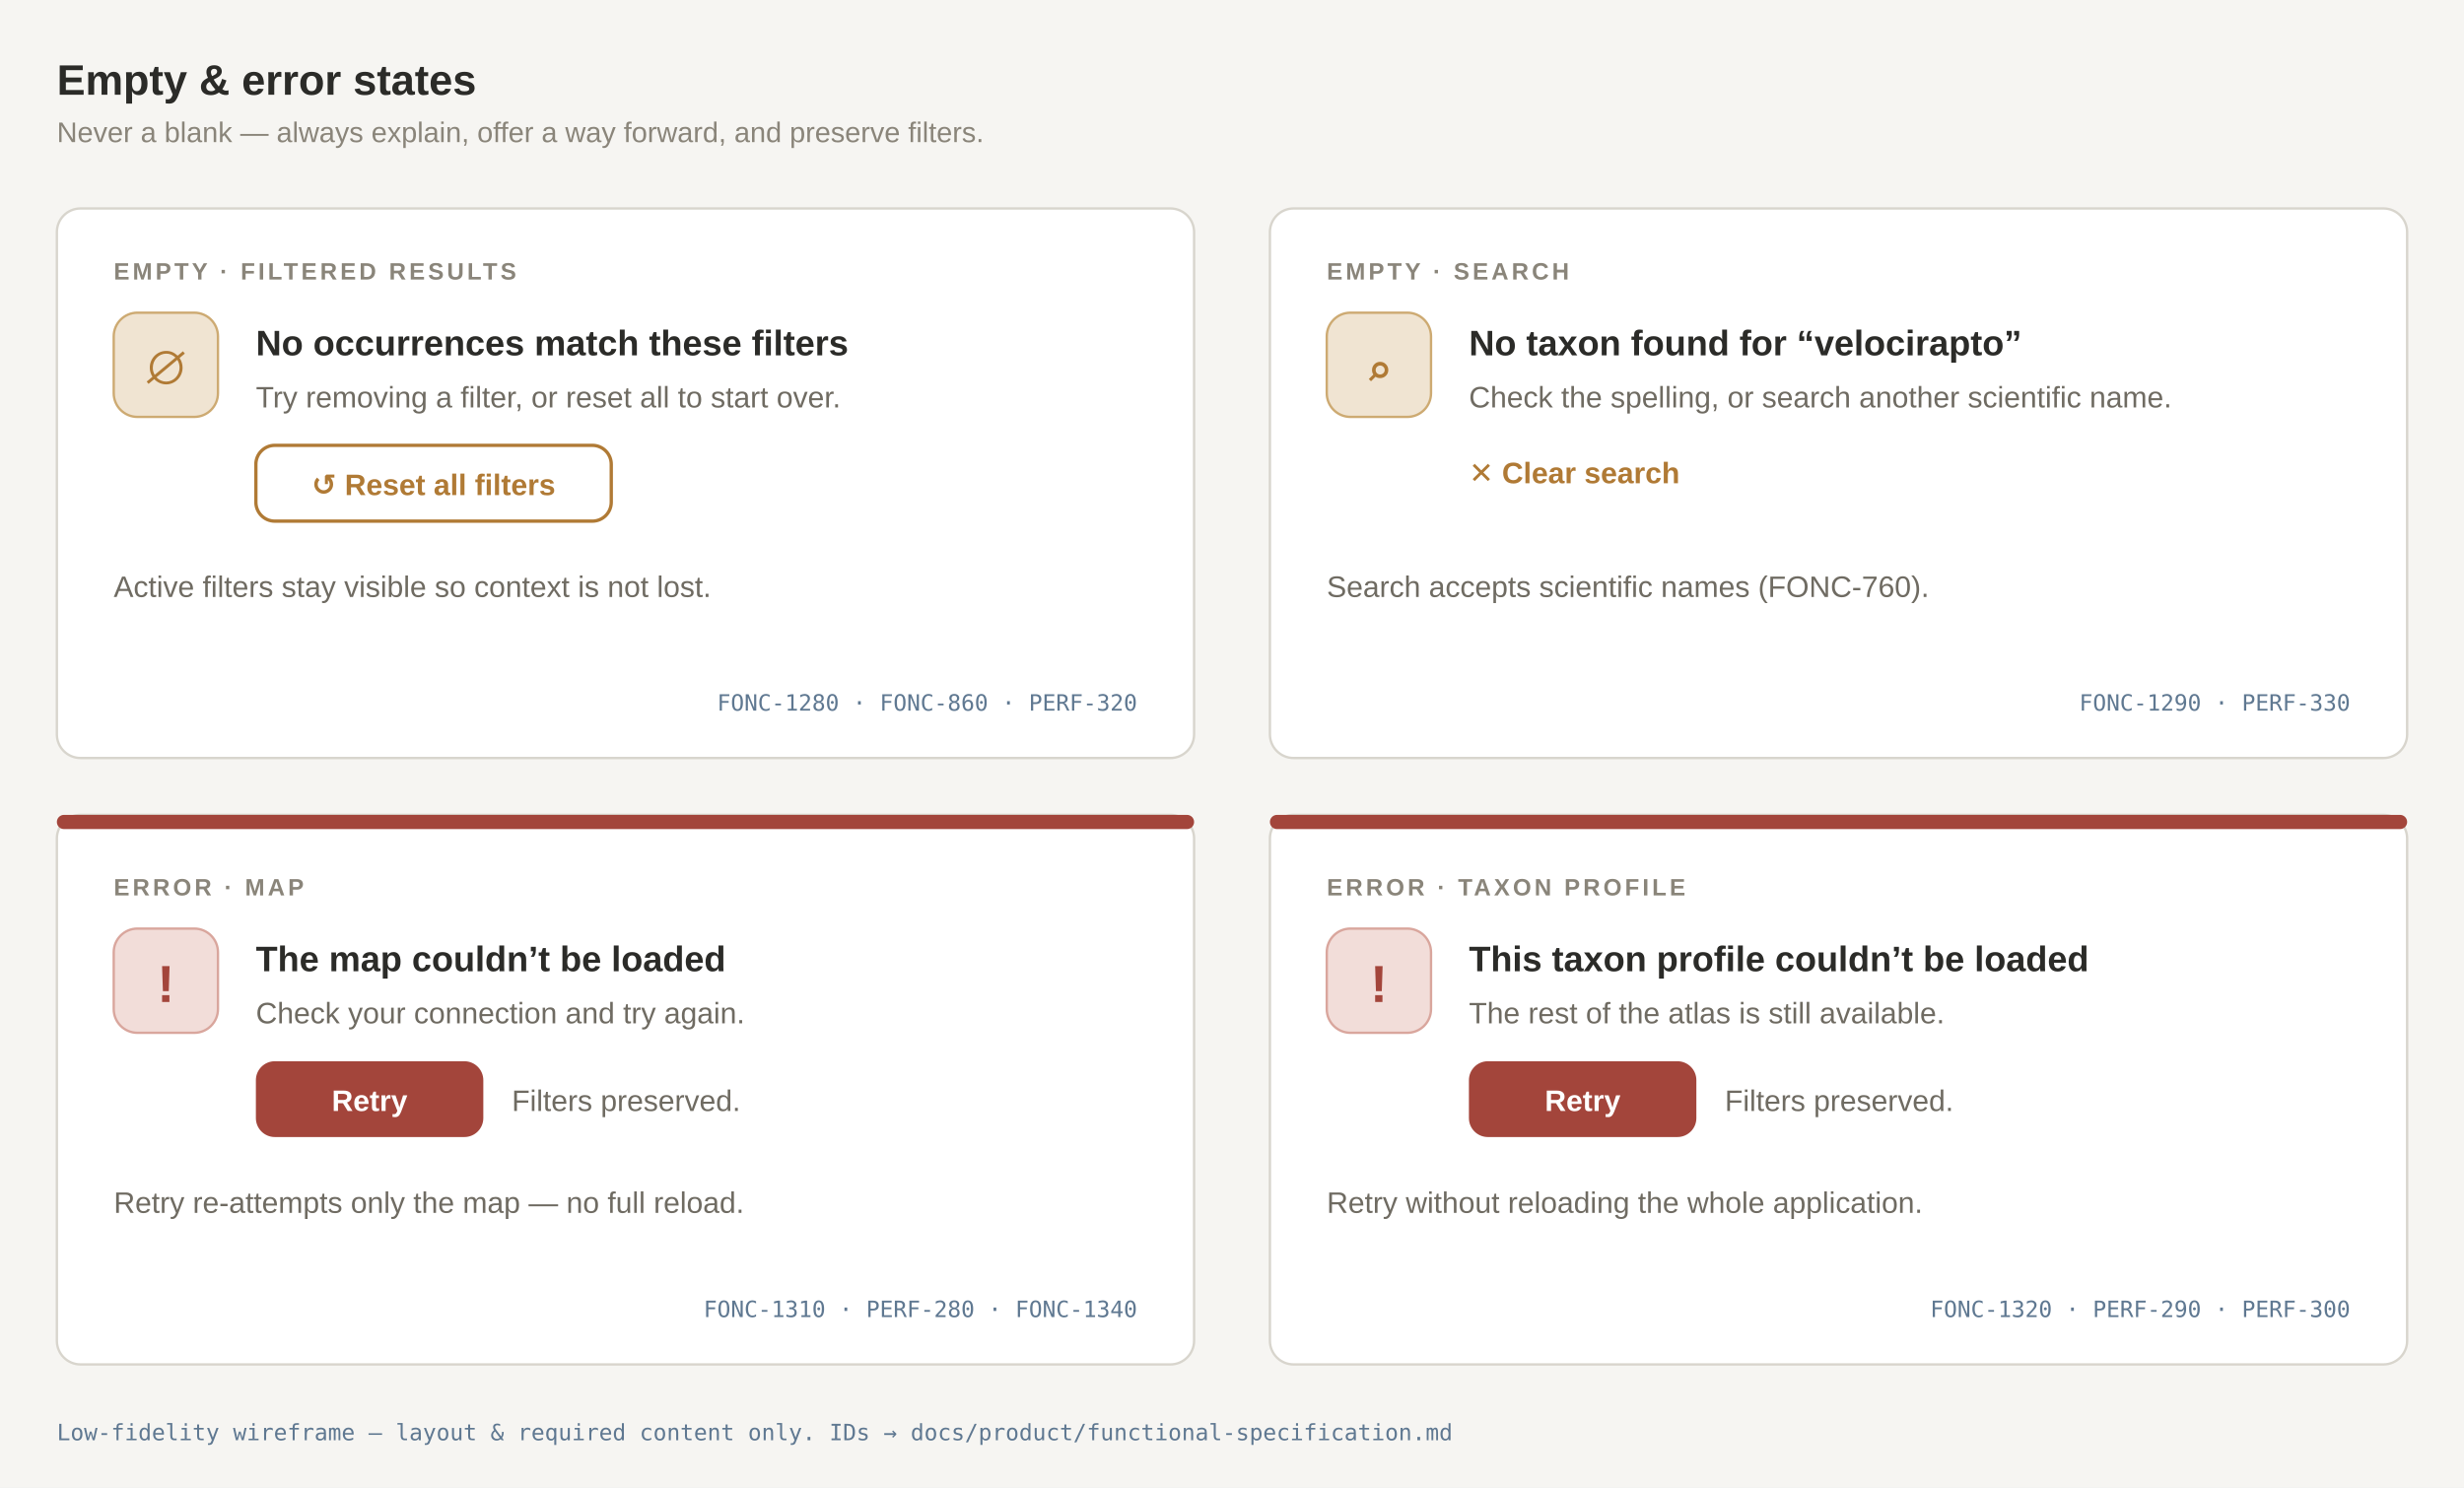
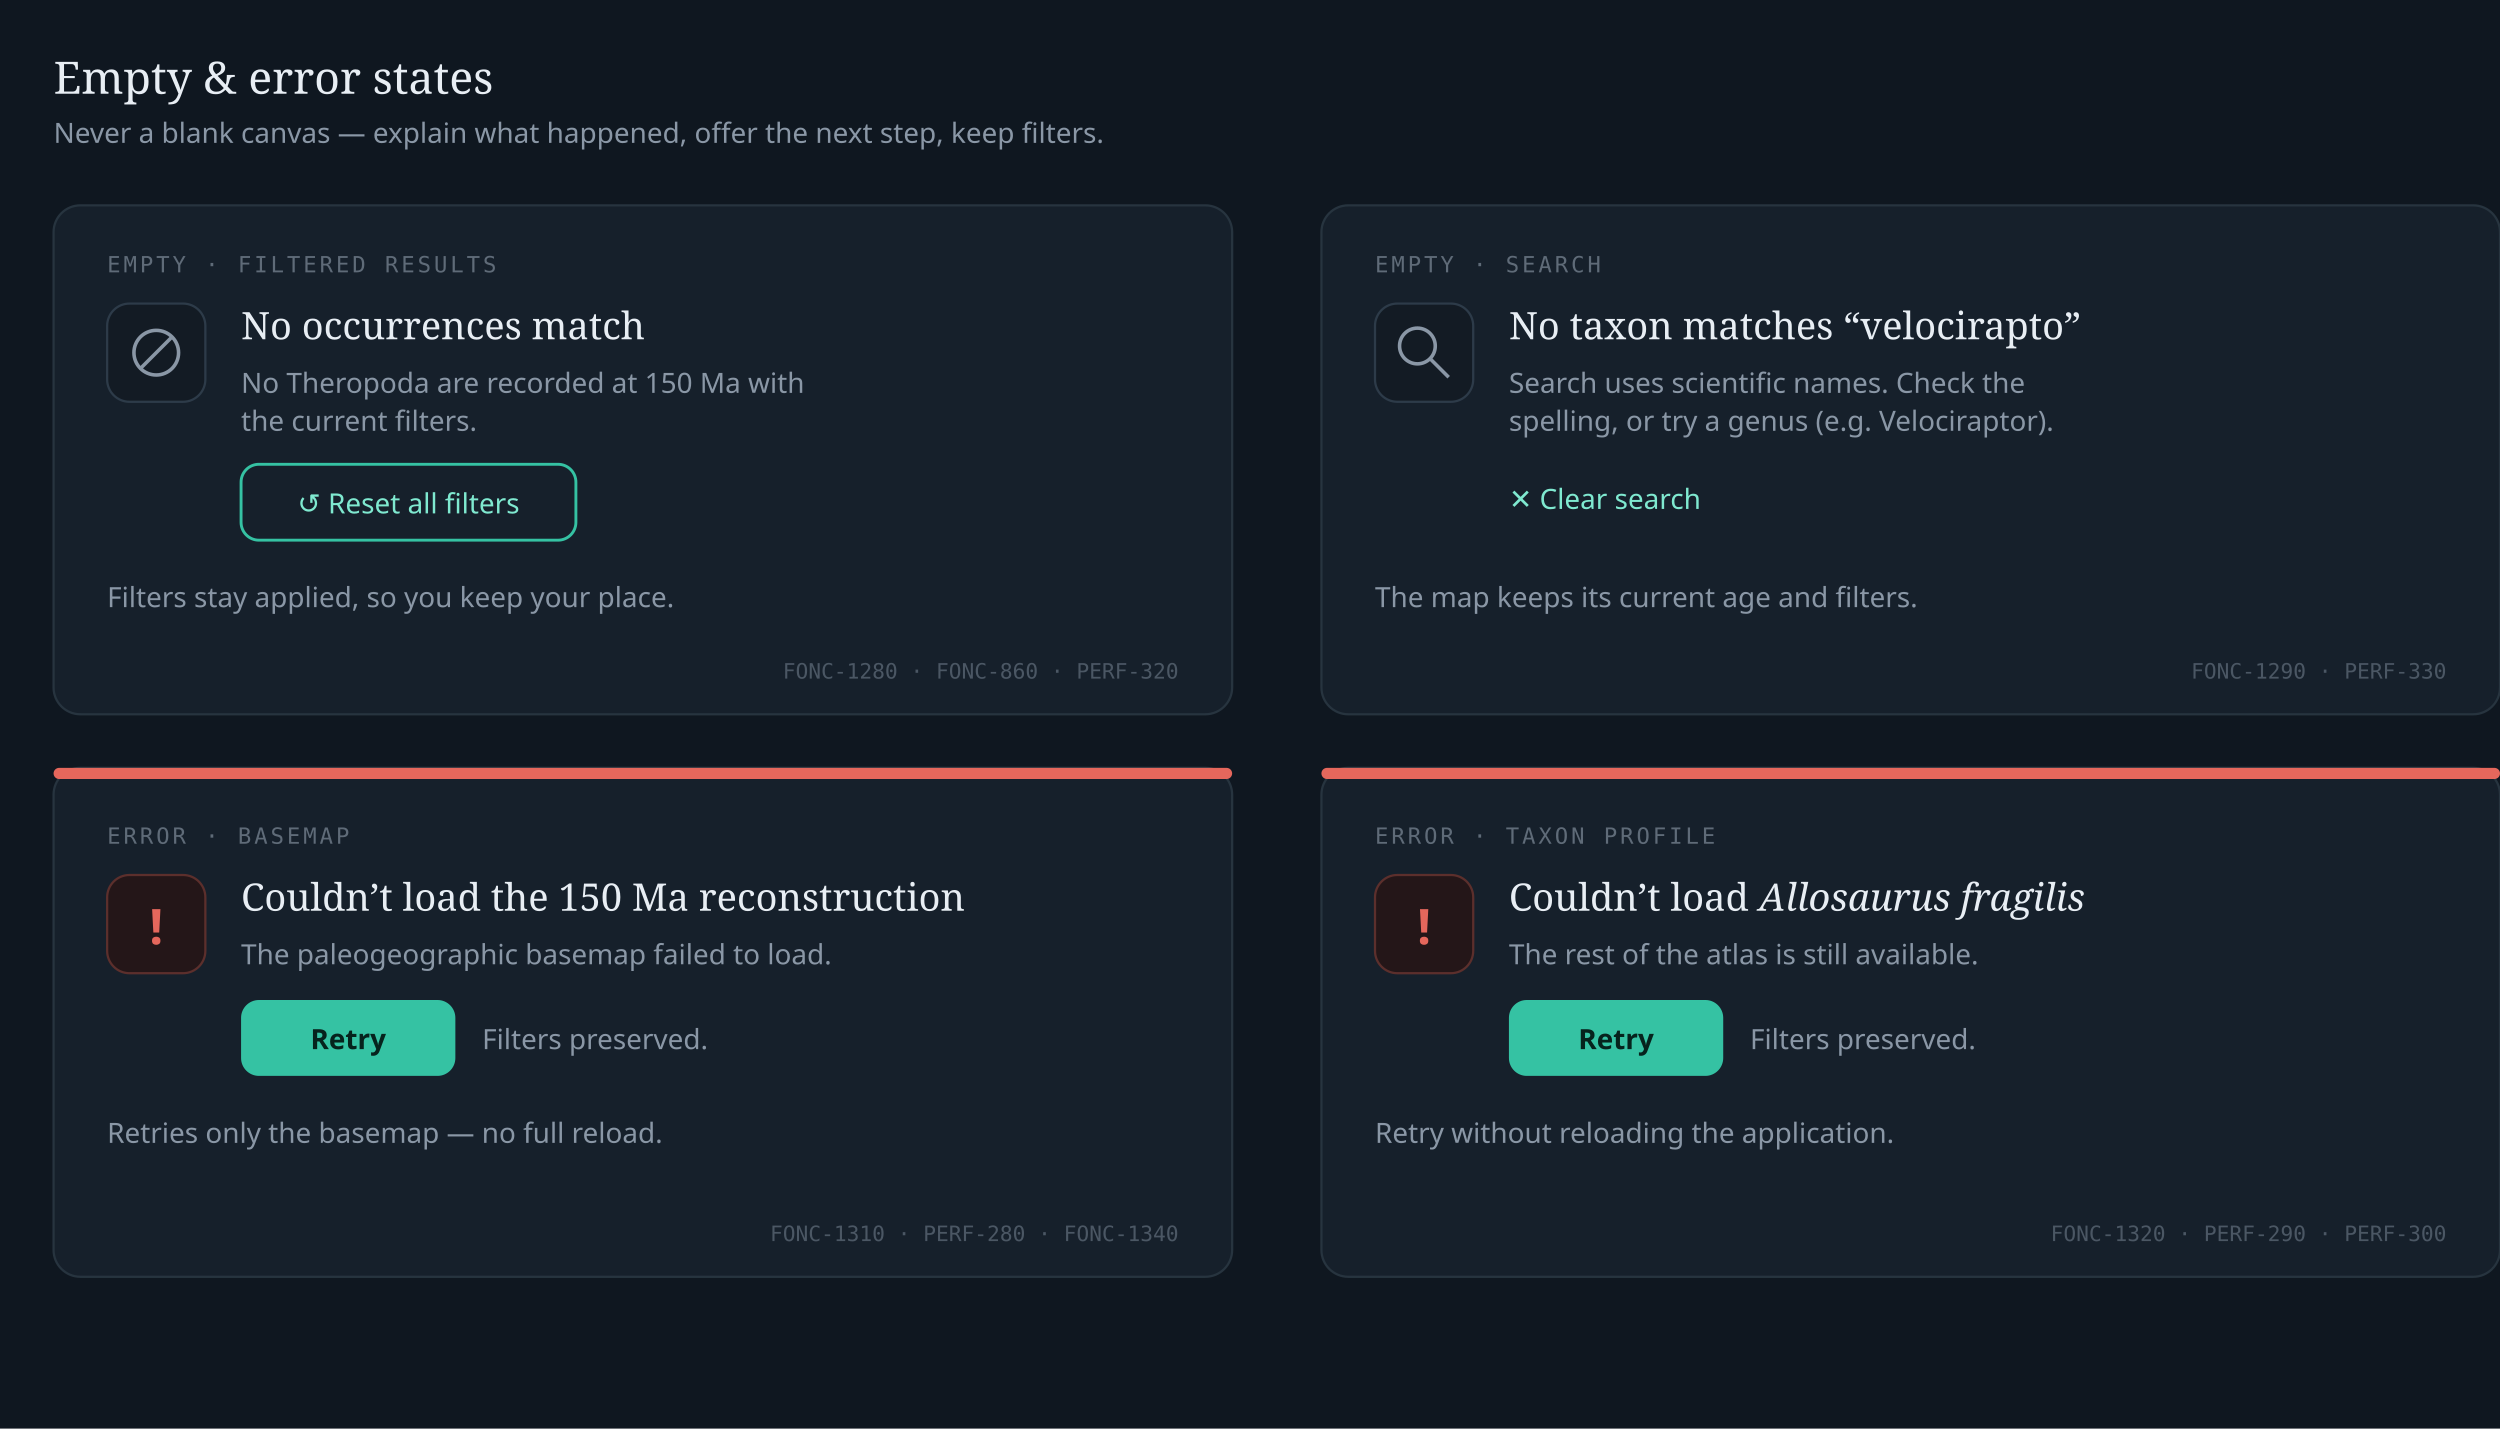
- <svg xmlns="http://www.w3.org/2000/svg" viewBox="0 0 1040 628" font-family="'Helvetica Neue', Arial, sans-serif" role="img" aria-label="Wireframes of empty and error states">
+ <svg xmlns="http://www.w3.org/2000/svg" viewBox="0 0 1120 640" font-family="'IBM Plex Sans','system-ui','Segoe UI',sans-serif" role="img" aria-label="High-fidelity empty and error states">
  <style>
-     .h1{font-size:18px;font-weight:700;fill:#2b2b28}
-     .sub{font-size:12px;fill:#8a857a}
-     .eyebrow{font-size:10px;letter-spacing:1.3px;font-weight:700;fill:#8a857a}
-     .title{font-size:15px;font-weight:700;fill:#2b2b28}
-     .msg{font-size:12.5px;fill:#6f6b62}
-     .mono{font-family:'SFMono-Regular',Menlo,Consolas,monospace;font-size:9.5px;fill:#5f7891}
-     .card{fill:#ffffff;stroke:#d8d5cd;stroke-width:1}
-     .accfill{fill:#b07a35}
-     .acctxt{fill:#b07a35;font-weight:700}
-     .accbox{fill:#ffffff;stroke:#b07a35;stroke-width:1.4}
-     .errfill{fill:#a3453b}
-     .errtint{fill:#f2ddd9;stroke:#d9a69d;stroke-width:1}
-     .accicon{fill:#f0e4d2;stroke:#cdaa72;stroke-width:1}
+     .serif{font-family:'Spectral','Source Serif 4','Charter','Georgia',serif}
+     .mono{font-family:'IBM Plex Mono','SFMono-Regular','Menlo',monospace}
+     .eyebrow{font-family:'IBM Plex Mono','SFMono-Regular',monospace;font-size:10px;letter-spacing:1.3px;fill:#5f6b78}
+     .title{font-family:'Spectral','Charter','Georgia',serif;font-size:17px;fill:#e8eef4}
+     .msg{font-size:12.5px;fill:#8a97a6}
+     .id{font-family:'IBM Plex Mono',monospace;font-size:9.5px;fill:#4b5764}
  </style>
-   <rect width="1040" height="628" fill="#f6f5f2" />
-   <text x="24" y="40" class="h1">Empty &amp; error states</text>
-   <text x="24" y="60" class="sub">Never a blank — always explain, offer a way forward, and preserve filters.</text>
-   <rect x="24" y="88" width="480" height="232" rx="10" class="card" />
-   <text x="48" y="118" class="eyebrow">EMPTY · FILTERED RESULTS</text>
-   <rect x="48" y="132" width="44" height="44" rx="10" class="accicon" />
-   <text x="70" y="162" class="acctxt" font-size="20" text-anchor="middle">∅</text>
-   <text x="108" y="150" class="title">No occurrences match these filters</text>
-   <text x="108" y="172" class="msg">Try removing a filter, or reset all to start over.</text>
-   <rect x="108" y="188" width="150" height="32" rx="8" class="accbox" />
-   <text x="183" y="209" class="acctxt" font-size="12.5" text-anchor="middle">↺  Reset all filters</text>
-   <text x="48" y="252" class="msg" font-size="11.5">Active filters stay visible so context is not lost.</text>
-   <text x="480" y="300" class="mono" text-anchor="end">FONC-1280 · FONC-860 · PERF-320</text>
-   <rect x="536" y="88" width="480" height="232" rx="10" class="card" />
-   <text x="560" y="118" class="eyebrow">EMPTY · SEARCH</text>
-   <rect x="560" y="132" width="44" height="44" rx="10" class="accicon" />
-   <text x="582" y="163" class="acctxt" font-size="19" text-anchor="middle">⌕</text>
-   <text x="620" y="150" class="title">No taxon found for “velocirapto”</text>
-   <text x="620" y="172" class="msg">Check the spelling, or search another scientific name.</text>
-   <text x="620" y="204" class="acctxt" font-size="12.5">✕  Clear search</text>
-   <text x="560" y="252" class="msg" font-size="11.5">Search accepts scientific names (FONC-760).</text>
-   <text x="992" y="300" class="mono" text-anchor="end">FONC-1290 · PERF-330</text>
-   <rect x="24" y="344" width="480" height="232" rx="10" class="card" />
-   <rect x="24" y="344" width="480" height="6" rx="3" class="errfill" />
-   <text x="48" y="378" class="eyebrow" fill="#a3453b">ERROR · MAP</text>
-   <rect x="48" y="392" width="44" height="44" rx="10" class="errtint" />
-   <text x="70" y="423" class="errfill" font-size="22" font-weight="700" text-anchor="middle">!</text>
-   <text x="108" y="410" class="title">The map couldn’t be loaded</text>
-   <text x="108" y="432" class="msg">Check your connection and try again.</text>
-   <rect x="108" y="448" width="96" height="32" rx="8" class="errfill" />
-   <text x="156" y="469" fill="#ffffff" font-size="12.5" font-weight="700" text-anchor="middle">Retry</text>
-   <text x="216" y="469" class="msg" font-size="11.5">Filters preserved.</text>
-   <text x="48" y="512" class="msg" font-size="11.5">Retry re-attempts only the map — no full reload.</text>
-   <text x="480" y="556" class="mono" text-anchor="end">FONC-1310 · PERF-280 · FONC-1340</text>
-   <rect x="536" y="344" width="480" height="232" rx="10" class="card" />
-   <rect x="536" y="344" width="480" height="6" rx="3" class="errfill" />
-   <text x="560" y="378" class="eyebrow" fill="#a3453b">ERROR · TAXON PROFILE</text>
-   <rect x="560" y="392" width="44" height="44" rx="10" class="errtint" />
-   <text x="582" y="423" class="errfill" font-size="22" font-weight="700" text-anchor="middle">!</text>
-   <text x="620" y="410" class="title">This taxon profile couldn’t be loaded</text>
-   <text x="620" y="432" class="msg">The rest of the atlas is still available.</text>
-   <rect x="620" y="448" width="96" height="32" rx="8" class="errfill" />
-   <text x="668" y="469" fill="#ffffff" font-size="12.5" font-weight="700" text-anchor="middle">Retry</text>
-   <text x="728" y="469" class="msg" font-size="11.5">Filters preserved.</text>
-   <text x="560" y="512" class="msg" font-size="11.5">Retry without reloading the whole application.</text>
-   <text x="992" y="556" class="mono" text-anchor="end">FONC-1320 · PERF-290 · PERF-300</text>
-   <text x="24" y="608" class="mono" fill="#a29d92">Low-fidelity wireframe — layout &amp; required content only. IDs → docs/product/functional-specification.md</text>
+   <rect width="1120" height="640" fill="#0f1720" />
+   <text x="24" y="42" class="serif" font-size="20" fill="#e8eef4">Empty &amp; error states</text>
+   <text x="24" y="64" class="msg">Never a blank canvas — explain what happened, offer the next step, keep filters.</text>
+   <rect x="24" y="92" width="528" height="228" rx="12" fill="#16202b" stroke="#27343f" />
+   <text x="48" y="122" class="eyebrow">EMPTY · FILTERED RESULTS</text>
+   <rect x="48" y="136" width="44" height="44" rx="10" fill="#131b24" stroke="#2d3b49" />
+   <circle cx="70" cy="158" r="10" fill="none" stroke="#8a97a6" stroke-width="1.6" />
+   <line x1="63" y1="165" x2="77" y2="151" stroke="#8a97a6" stroke-width="1.6" />
+   <text x="108" y="152" class="title">No occurrences match</text>
+   <text x="108" y="176" class="msg">No Theropoda are recorded at 150 Ma with</text>
+   <text x="108" y="193" class="msg">the current filters.</text>
+   <rect x="108" y="208" width="150" height="34" rx="8" fill="none" stroke="#35c2a3" stroke-width="1.3" />
+   <text x="183" y="230" font-size="12.5" fill="#7fe9d0" text-anchor="middle">↺  Reset all filters</text>
+   <text x="48" y="272" class="msg" font-size="11.5" fill="#6f7c8a">Filters stay applied, so you keep your place.</text>
+   <text x="528" y="304" class="id" text-anchor="end">FONC-1280 · FONC-860 · PERF-320</text>
+   <rect x="592" y="92" width="528" height="228" rx="12" fill="#16202b" stroke="#27343f" />
+   <text x="616" y="122" class="eyebrow">EMPTY · SEARCH</text>
+   <rect x="616" y="136" width="44" height="44" rx="10" fill="#131b24" stroke="#2d3b49" />
+   <circle cx="635" cy="155" r="8" fill="none" stroke="#8a97a6" stroke-width="1.6" />
+   <line x1="641" y1="161" x2="649" y2="169" stroke="#8a97a6" stroke-width="1.6" />
+   <text x="676" y="152" class="title">No taxon matches “velocirapto”</text>
+   <text x="676" y="176" class="msg">Search uses scientific names. Check the</text>
+   <text x="676" y="193" class="msg">spelling, or try a genus (e.g. Velociraptor).</text>
+   <text x="676" y="228" font-size="12.5" fill="#7fe9d0">✕  Clear search</text>
+   <text x="616" y="272" class="msg" font-size="11.5" fill="#6f7c8a">The map keeps its current age and filters.</text>
+   <text x="1096" y="304" class="id" text-anchor="end">FONC-1290 · PERF-330</text>
+   <rect x="24" y="344" width="528" height="228" rx="12" fill="#16202b" stroke="#27343f" />
+   <rect x="24" y="344" width="528" height="5" rx="2.5" fill="#e5675c" />
+   <text x="48" y="378" class="eyebrow" fill="#e5675c">ERROR · BASEMAP</text>
+   <rect x="48" y="392" width="44" height="44" rx="10" fill="#241618" stroke="#5c2f2c" />
+   <text x="70" y="423" font-size="22" font-weight="700" fill="#e5675c" text-anchor="middle">!</text>
+   <text x="108" y="408" class="title">Couldn’t load the 150 Ma reconstruction</text>
+   <text x="108" y="432" class="msg">The paleogeographic basemap failed to load.</text>
+   <rect x="108" y="448" width="96" height="34" rx="8" fill="#35c2a3" />
+   <text x="156" y="470" font-size="12.5" font-weight="600" fill="#06231d" text-anchor="middle">Retry</text>
+   <text x="216" y="470" class="msg" font-size="11.5">Filters preserved.</text>
+   <text x="48" y="512" class="msg" font-size="11.5" fill="#6f7c8a">Retries only the basemap — no full reload.</text>
+   <text x="528" y="556" class="id" text-anchor="end">FONC-1310 · PERF-280 · FONC-1340</text>
+   <rect x="592" y="344" width="528" height="228" rx="12" fill="#16202b" stroke="#27343f" />
+   <rect x="592" y="344" width="528" height="5" rx="2.5" fill="#e5675c" />
+   <text x="616" y="378" class="eyebrow" fill="#e5675c">ERROR · TAXON PROFILE</text>
+   <rect x="616" y="392" width="44" height="44" rx="10" fill="#241618" stroke="#5c2f2c" />
+   <text x="638" y="423" font-size="22" font-weight="700" fill="#e5675c" text-anchor="middle">!</text>
+   <text x="676" y="408" class="title">Couldn’t load <tspan font-style="italic">Allosaurus fragilis</tspan>
+   </text>
+   <text x="676" y="432" class="msg">The rest of the atlas is still available.</text>
+   <rect x="676" y="448" width="96" height="34" rx="8" fill="#35c2a3" />
+   <text x="724" y="470" font-size="12.5" font-weight="600" fill="#06231d" text-anchor="middle">Retry</text>
+   <text x="784" y="470" class="msg" font-size="11.5">Filters preserved.</text>
+   <text x="616" y="512" class="msg" font-size="11.5" fill="#6f7c8a">Retry without reloading the application.</text>
+   <text x="1096" y="556" class="id" text-anchor="end">FONC-1320 · PERF-290 · PERF-300</text>
</svg>
